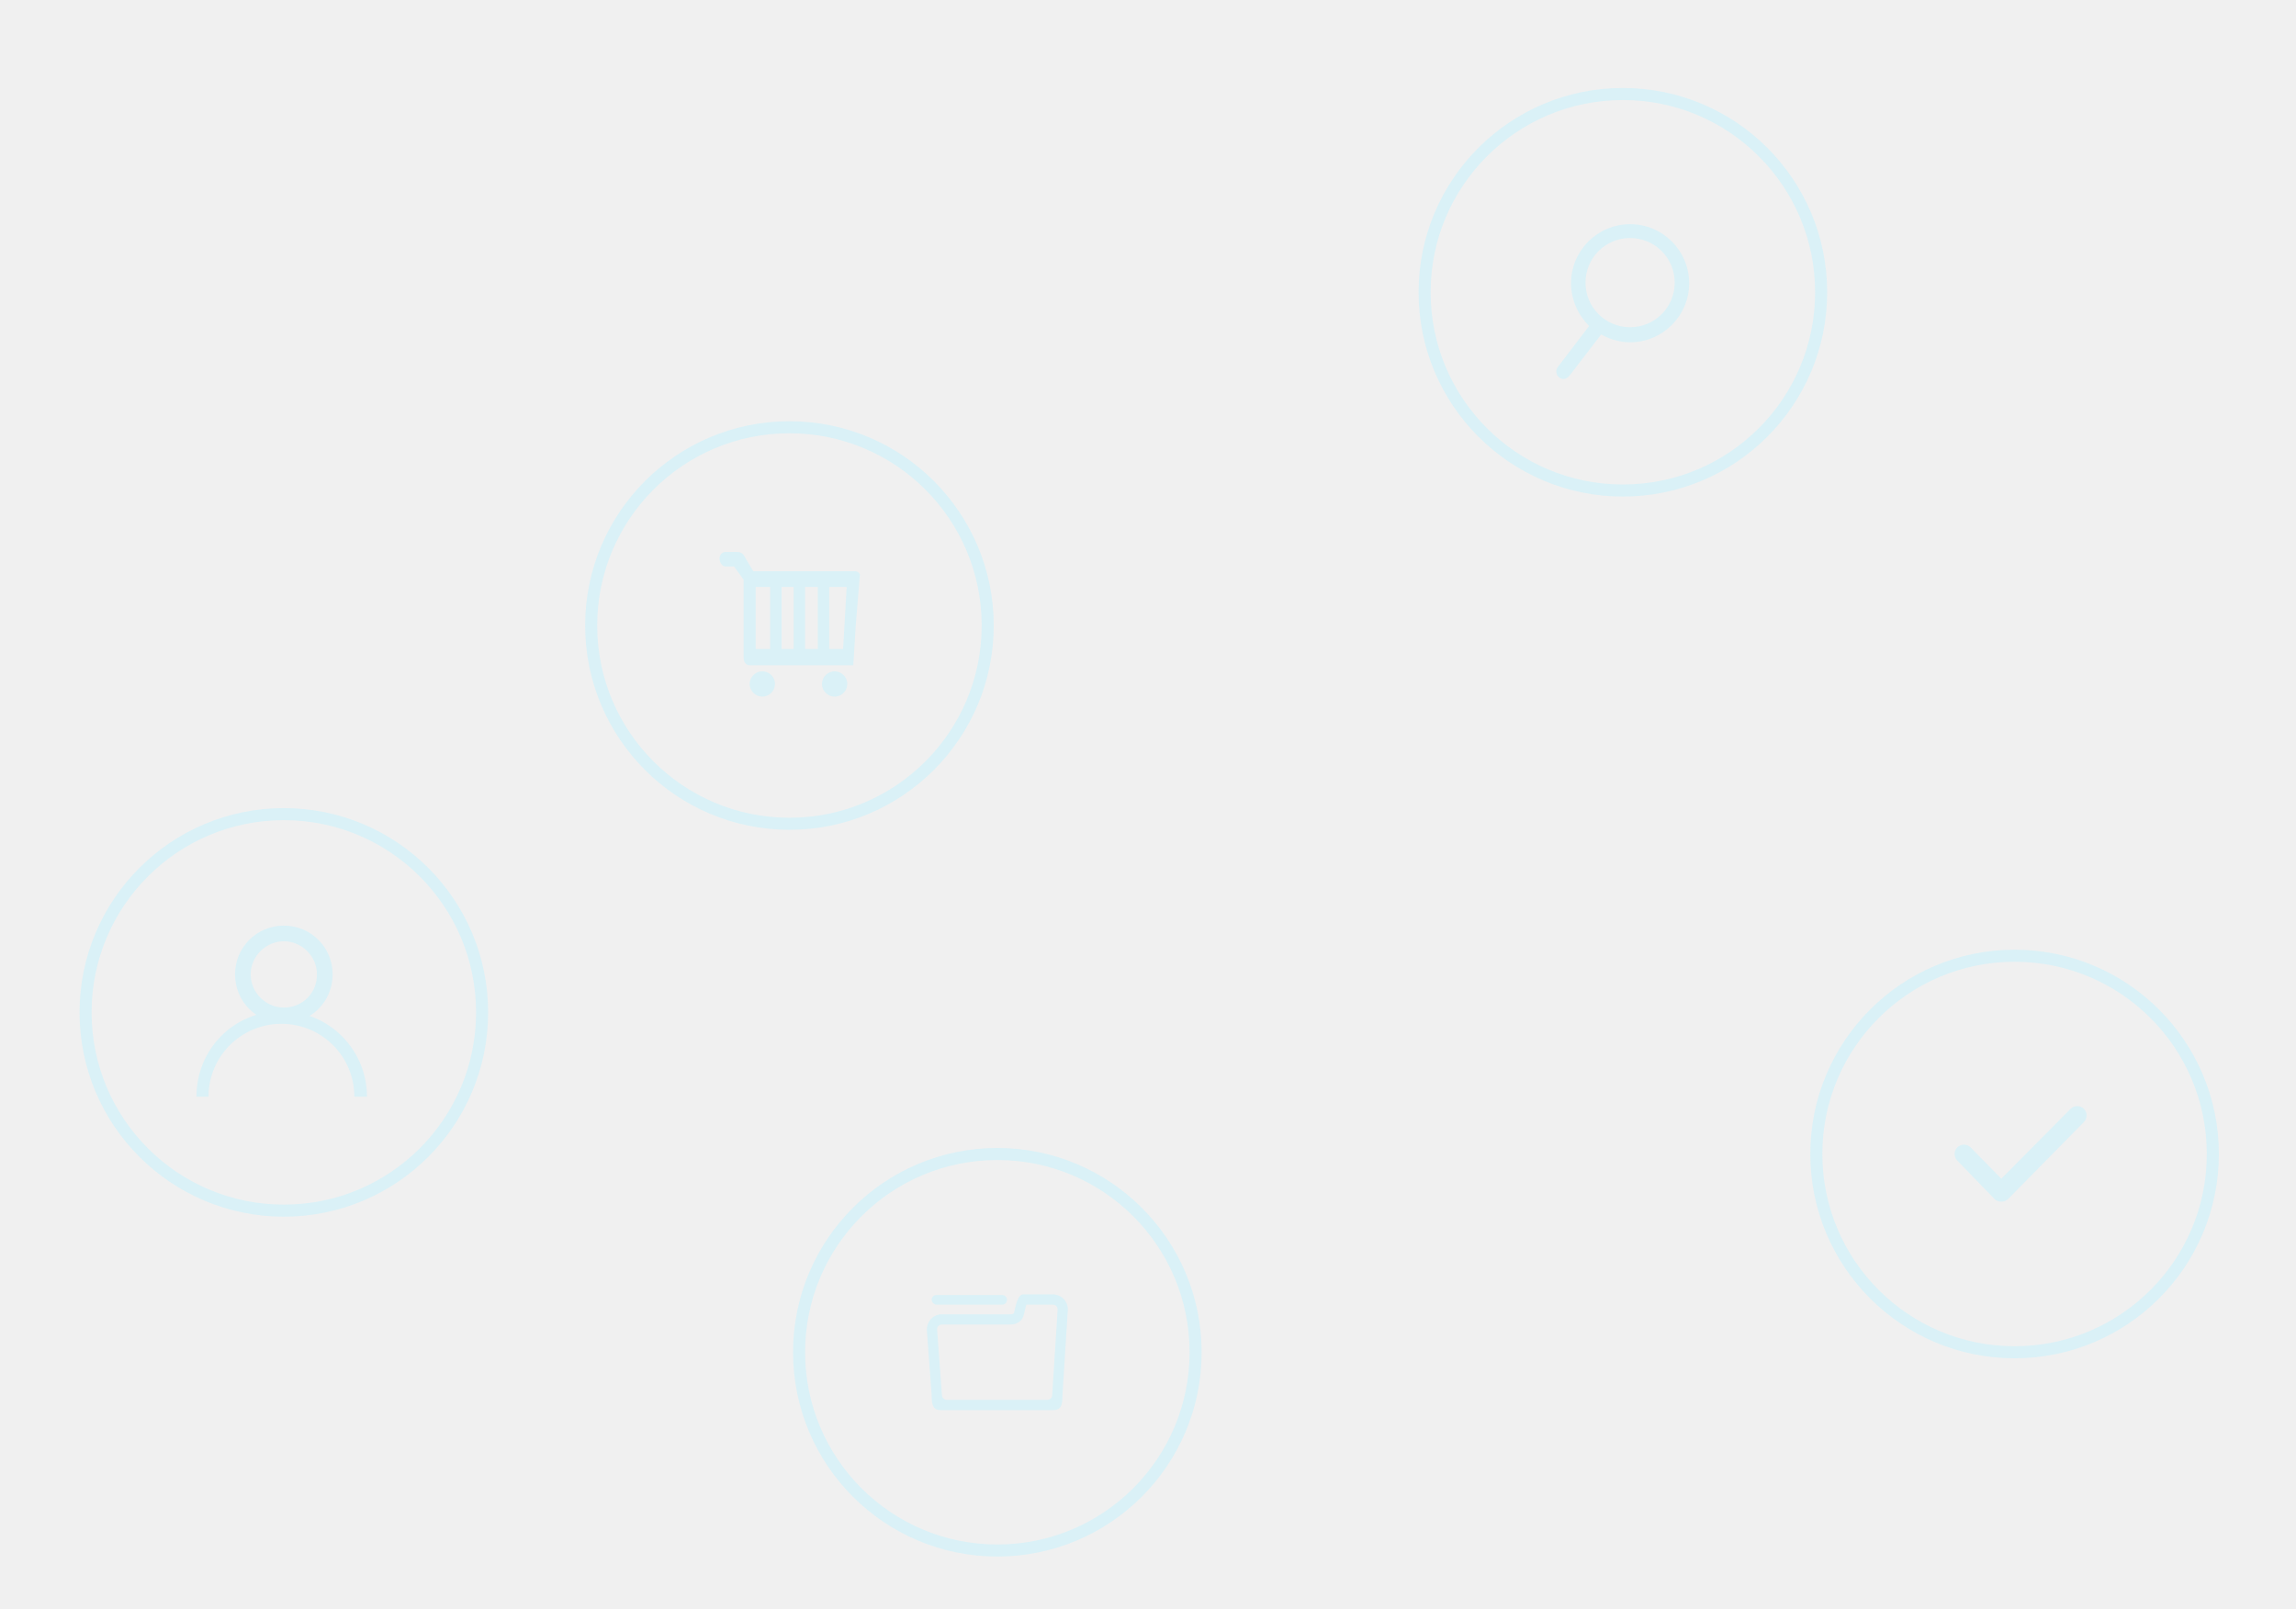
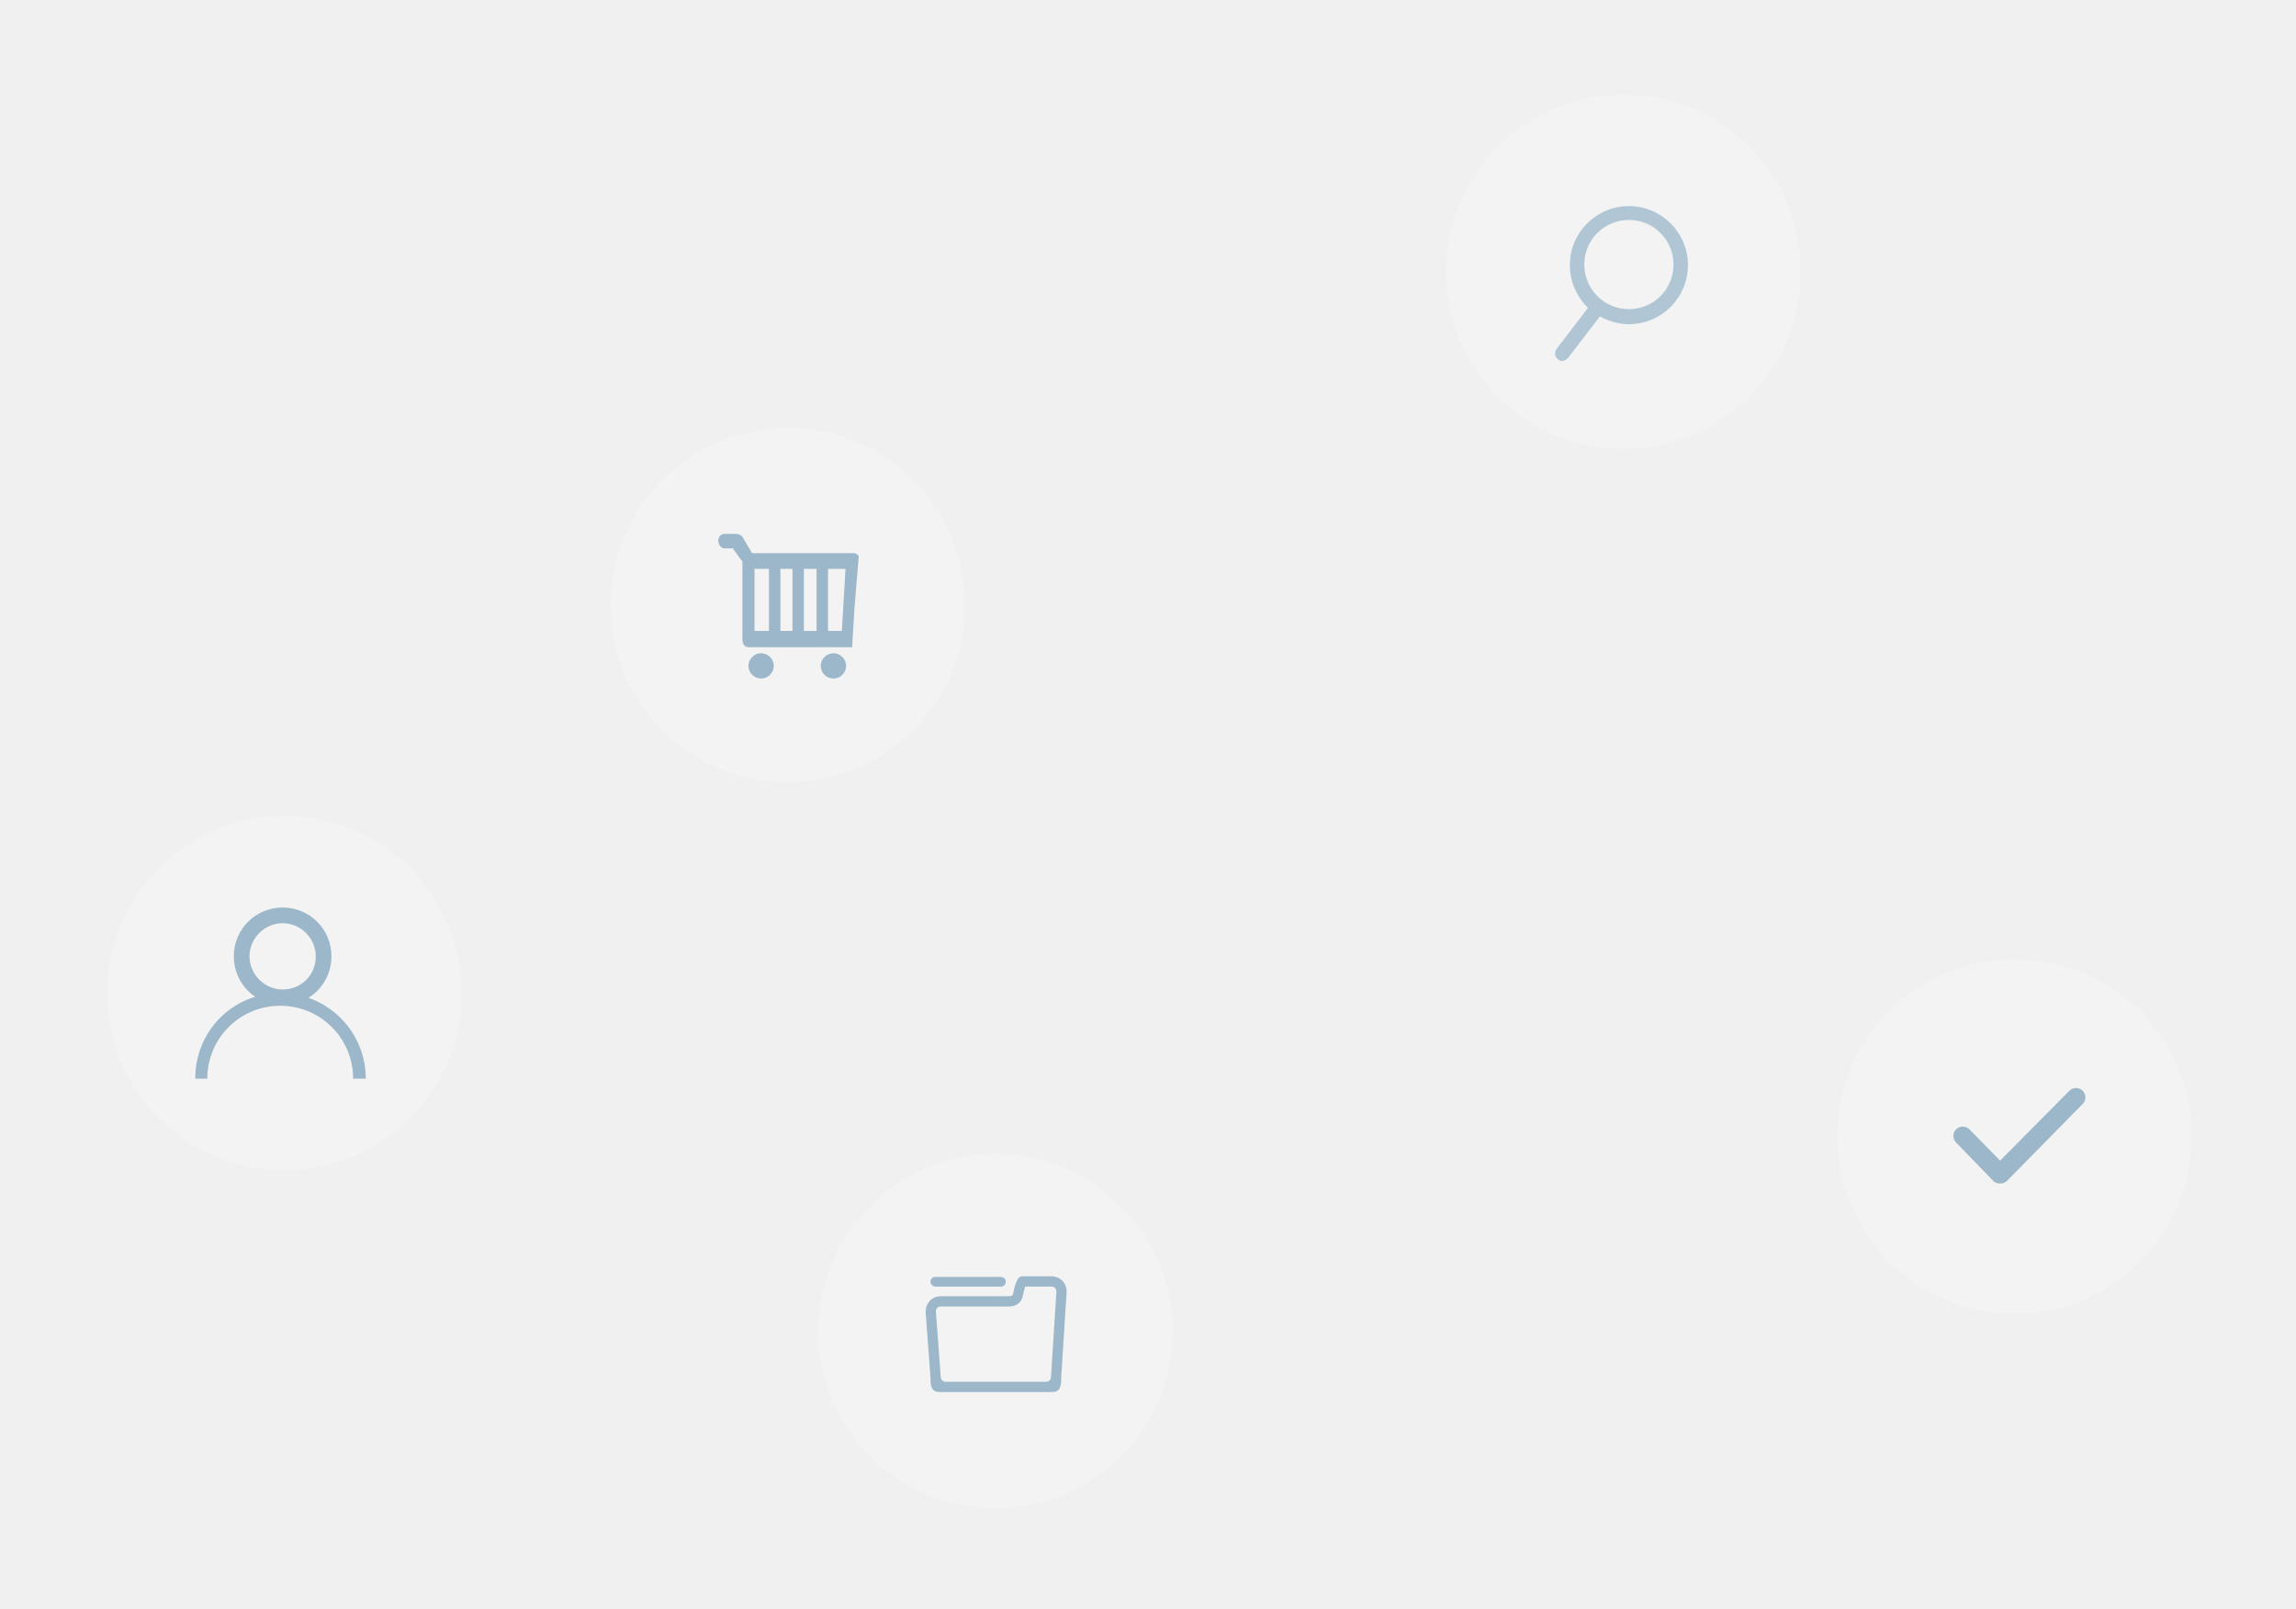
<svg xmlns="http://www.w3.org/2000/svg" version="1.1" id="图层_1" x="0px" y="0px" viewBox="-230 164.3 381 267" style="enable-background:new -230 164.3 381 267;" xml:space="preserve">
  <style type="text/css">
- 	.st0{fill:#DAF1F7;}
- 	.st1{fill:none;stroke:#DAF1F7;stroke-width:2;stroke-miterlimit:10;}
+ 	.st0{opacity:0.21;}
+ 	.st1{fill:#FFFFFF;}
+ 	.st2{fill:#9BB7C9;}
</style>
  <g>
-     <g id="XMLID_224_">
-       <path id="XMLID_226_" class="st0" d="M-52.8,381.6c0-1.4-1.1-2.5-2.5-2.5h-4.8c0,0,0,0-0.1,0s-0.2,0-0.3,0.1l0,0    c-0.1,0-0.2,0.1-0.2,0.1c-0.4,0.4-0.7,1.3-0.9,2.3c0,0.1-0.1,0.3-0.1,0.4c0,0.2-0.1,0.4-0.7,0.4c-0.1,0-0.3,0-0.4,0h-10.9    c-1.4,0-2.5,1.1-2.5,2.6l0.8,10.8c0,1.4,0.1,2.5,1.5,2.5h18.7c1.4,0,1.5-1.1,1.5-2.4L-52.8,381.6z M-55.4,395.8    c0,0.5-0.4,0.8-0.8,0.8h-16.7c-0.5,0-0.8-0.4-0.8-0.9l-0.8-10.8c0-0.5,0.4-0.8,0.8-0.8h10.9c0.1,0,0.3,0,0.4,0    c1.2,0,2.1-0.6,2.3-1.7c0-0.1,0.1-0.2,0.1-0.4c0.1-0.3,0.2-0.9,0.3-1.2h4.4c0.5,0,0.8,0.4,0.8,0.8v0.1l0,0L-55.4,395.8" />
-       <path id="XMLID_225_" class="st0" d="M-74.6,380.8h10.9c0.5,0,0.8-0.4,0.8-0.8c0-0.5-0.4-0.8-0.8-0.8h-10.9    c-0.5,0-0.8,0.4-0.8,0.8S-75,380.8-74.6,380.8L-74.6,380.8z" />
-     </g>
-     <g id="XMLID_191_">
-       <path id="XMLID_200_" class="st0" d="M-104.6,261.7h15.1l-0.6,10.3h-14.5v-2.6V261.7z M-87.3,259.6c-0.2-0.3-0.4-0.5-0.8-0.5H-105    l-1.6-2.7c-0.2-0.3-0.6-0.5-1-0.5h-2c-0.6,0-1,0.5-1,1.1s0.4,1.3,1,1.3h1.4l1.6,2.2v7.6v5.3c0,0.8,0.4,1.3,1,1.3h15.5h1.7l0.4-6.6    L-87.3,259.6 M-90.2,269.6L-90.2,269.6" />
-       <path id="XMLID_197_" class="st0" d="M-103.4,277.8L-103.4,277.8z M-105.6,277.8c0,1.2,1,2.1,2.1,2.1c1.2,0,2.1-1,2.1-2.1    c0-1.2-1-2.1-2.1-2.1C-104.6,275.7-105.6,276.6-105.6,277.8" />
-       <path id="XMLID_192_" class="st0" d="M-91.4,277.8L-91.4,277.8z M-93.6,277.8c0,1.2,1,2.1,2.1,2.1c1.2,0,2.1-1,2.1-2.1    c0-1.2-1-2.1-2.1-2.1C-92.6,275.7-93.6,276.6-93.6,277.8" />
-       <rect id="XMLID_208_" x="-102.2" y="260.3" class="st0" width="1.9" height="13.3" />
-       <rect id="XMLID_206_" x="-98.3" y="260.3" class="st0" width="1.9" height="13.3" />
-       <rect id="XMLID_207_" x="-94.3" y="260.3" class="st0" width="1.9" height="13.3" />
-     </g>
-     <g id="XMLID_137_">
-       <path id="XMLID_131_" class="st0" d="M115.8,348.3c-0.6-0.6-1.6-0.6-2.2,0l-11.5,11.6l-5.1-5.2c-0.6-0.6-1.6-0.6-2.2,0    s-0.6,1.6,0,2.2l6.2,6.4l0,0l0,0c0.1,0.1,0.2,0.2,0.3,0.2s0.1,0.1,0.2,0.1c0.2,0.1,0.4,0.1,0.6,0.1s0.4,0,0.6-0.1    c0.1,0,0.1-0.1,0.2-0.1c0.1-0.1,0.2-0.1,0.3-0.2l0,0l0,0l12.6-12.8C116.4,349.9,116.4,348.9,115.8,348.3L115.8,348.3z" />
-     </g>
-     <g id="XMLID_86_">
-       <path id="XMLID_90_" class="st0" d="M28.5,225.2c-0.4,0.5-0.3,1.3,0.2,1.7c0.2,0.2,0.5,0.3,0.7,0.3c0.4,0,0.7-0.2,1-0.5l5.3-6.9    c1.4,0.8,3.1,1.3,4.8,1.3c5.4,0,9.8-4.4,9.8-9.8c0-5.4-4.4-9.8-9.8-9.8s-9.8,4.4-9.8,9.8c0,2.8,1.2,5.3,3,7.1L28.5,225.2    L28.5,225.2z M47.9,211.2c0,4.1-3.3,7.4-7.4,7.4s-7.4-3.3-7.4-7.4c0-4.1,3.3-7.4,7.4-7.4S47.9,207.1,47.9,211.2L47.9,211.2z" />
-     </g>
-     <g id="XMLID_446_">
-       <path id="XMLID_236_" class="st0" d="M-182.9,317.9c-4.5,0-8.1,3.6-8.1,8.1s3.6,8.1,8.1,8.1s8.1-3.6,8.1-8.1    C-174.8,321.5-178.4,317.9-182.9,317.9z M-182.9,331.5c-3,0-5.5-2.5-5.5-5.5s2.5-5.5,5.5-5.5s5.5,2.5,5.5,5.5    C-177.4,329.1-179.8,331.5-182.9,331.5z" />
-       <path id="XMLID_238_" class="st0" d="M-169.1,346.3c0-7.8-6.3-14.2-14.2-14.2s-14.1,6.3-14.1,14.2h2c0-6.7,5.4-12.1,12.1-12.1    c6.7,0,12.1,5.4,12.1,12.1" />
+     <g id="XMLID_19_" class="st0">
+       <circle id="XMLID_20_" class="st1" cx="104.3" cy="352.9" r="29.4" />
    </g>
  </g>
  <g>
-     <circle id="XMLID_110_" class="st1" cx="-64.5" cy="388.7" r="32.9" />
-     <g id="XMLID_452_">
-       <circle id="XMLID_453_" class="st1" cx="-99" cy="268.1" r="32.9" />
-     </g>
-     <g id="XMLID_130_">
-       <circle id="XMLID_133_" class="st1" cx="104.3" cy="355.8" r="32.9" />
-     </g>
-     <g id="XMLID_458_">
-       <circle id="XMLID_459_" class="st1" cx="39.3" cy="212.8" r="32.9" />
-     </g>
-     <g id="XMLID_454_">
-       <circle id="XMLID_456_" class="st1" cx="-182.9" cy="332.3" r="32.9" />
+     <g id="XMLID_15_" class="st0">
+       <circle id="XMLID_16_" class="st1" cx="-64.8" cy="385.2" r="29.4" />
    </g>
  </g>
+   <g>
+     <g id="XMLID_11_" class="st0">
+       <circle id="XMLID_12_" class="st1" cx="-182.8" cy="329.1" r="29.4" />
+     </g>
+   </g>
+   <g>
+     <g id="XMLID_7_" class="st0">
+       <circle id="XMLID_8_" class="st1" cx="-99.3" cy="264.7" r="29.4" />
+     </g>
+   </g>
+   <g>
+     <g id="XMLID_224_">
+       <path id="XMLID_226_" class="st2" d="M-53,378.6c0-1.4-1.1-2.5-2.5-2.5h-4.8c0,0,0,0-0.1,0s-0.2,0-0.3,0.1l0,0    c-0.1,0-0.2,0.1-0.2,0.1c-0.4,0.4-0.7,1.3-0.9,2.3c0,0.1-0.1,0.3-0.1,0.4c0,0.2-0.1,0.4-0.7,0.4c-0.1,0-0.3,0-0.4,0h-10.9    c-1.4,0-2.5,1.1-2.5,2.6l0.8,10.8c0,1.4,0.1,2.5,1.5,2.5h18.7c1.4,0,1.5-1.1,1.5-2.4L-53,378.6z M-55.6,392.8    c0,0.5-0.4,0.8-0.8,0.8h-16.7c-0.5,0-0.8-0.4-0.8-0.9l-0.8-10.8c0-0.5,0.4-0.8,0.8-0.8H-63c0.1,0,0.3,0,0.4,0    c1.2,0,2.1-0.6,2.3-1.7c0-0.1,0.1-0.2,0.1-0.4c0.1-0.3,0.2-0.9,0.3-1.2h4.4c0.5,0,0.8,0.4,0.8,0.8v0.1l0,0L-55.6,392.8" />
+       <path id="XMLID_225_" class="st2" d="M-74.8,377.8h10.9c0.5,0,0.8-0.4,0.8-0.8c0-0.5-0.4-0.8-0.8-0.8h-10.9    c-0.5,0-0.8,0.4-0.8,0.8S-75.2,377.8-74.8,377.8L-74.8,377.8z" />
+     </g>
+     <g id="XMLID_191_">
+       <path id="XMLID_200_" class="st2" d="M-104.8,258.7h15.1l-0.6,10.3h-14.5v-2.6V258.7z M-87.5,256.6c-0.2-0.3-0.4-0.5-0.8-0.5    h-16.9l-1.6-2.7c-0.2-0.3-0.6-0.5-1-0.5h-2c-0.6,0-1,0.5-1,1.1s0.4,1.3,1,1.3h1.4l1.6,2.2v7.6v5.3c0,0.8,0.4,1.3,1,1.3h15.5h1.7    l0.4-6.6L-87.5,256.6 M-90.4,266.6L-90.4,266.6" />
+       <path id="XMLID_197_" class="st2" d="M-103.6,274.8L-103.6,274.8z M-105.8,274.8c0,1.2,1,2.1,2.1,2.1c1.2,0,2.1-1,2.1-2.1    c0-1.2-1-2.1-2.1-2.1C-104.8,272.7-105.8,273.6-105.8,274.8" />
+       <path id="XMLID_192_" class="st2" d="M-91.6,274.8L-91.6,274.8z M-93.8,274.8c0,1.2,1,2.1,2.1,2.1c1.2,0,2.1-1,2.1-2.1    c0-1.2-1-2.1-2.1-2.1C-92.8,272.7-93.8,273.6-93.8,274.8" />
+       <rect id="XMLID_208_" x="-102.4" y="257.3" class="st2" width="1.9" height="13.3" />
+       <rect id="XMLID_206_" x="-98.5" y="257.3" class="st2" width="1.9" height="13.3" />
+       <rect id="XMLID_207_" x="-94.5" y="257.3" class="st2" width="1.9" height="13.3" />
+     </g>
+     <g id="XMLID_137_">
+       <path id="XMLID_131_" class="st2" d="M115.6,345.3c-0.6-0.6-1.6-0.6-2.2,0l-11.5,11.6l-5.1-5.2c-0.6-0.6-1.6-0.6-2.2,0    s-0.6,1.6,0,2.2l6.2,6.4l0,0l0,0c0.1,0.1,0.2,0.2,0.3,0.2s0.1,0.1,0.2,0.1c0.2,0.1,0.4,0.1,0.6,0.1s0.4,0,0.6-0.1    c0.1,0,0.1-0.1,0.2-0.1c0.1-0.1,0.2-0.1,0.3-0.2l0,0l0,0l12.6-12.8C116.2,346.9,116.2,345.9,115.6,345.3L115.6,345.3z" />
+     </g>
+     <g id="XMLID_86_">
+       <path id="XMLID_90_" class="st2" d="M28.3,222.2c-0.4,0.5-0.3,1.3,0.2,1.7c0.2,0.2,0.5,0.3,0.7,0.3c0.4,0,0.7-0.2,1-0.5l5.3-6.9    c1.4,0.8,3.1,1.3,4.8,1.3c5.4,0,9.8-4.4,9.8-9.8c0-5.4-4.4-9.8-9.8-9.8s-9.8,4.4-9.8,9.8c0,2.8,1.2,5.3,3,7.1L28.3,222.2    L28.3,222.2z M47.7,208.2c0,4.1-3.3,7.4-7.4,7.4s-7.4-3.3-7.4-7.4c0-4.1,3.3-7.4,7.4-7.4S47.7,204.1,47.7,208.2L47.7,208.2z" />
+     </g>
+     <g id="XMLID_446_">
+       <path id="XMLID_236_" class="st2" d="M-183.1,314.9c-4.5,0-8.1,3.6-8.1,8.1s3.6,8.1,8.1,8.1s8.1-3.6,8.1-8.1    C-175,318.5-178.6,314.9-183.1,314.9z M-183.1,328.5c-3,0-5.5-2.5-5.5-5.5s2.5-5.5,5.5-5.5s5.5,2.5,5.5,5.5    C-177.6,326.1-180,328.5-183.1,328.5z" />
+       <path id="XMLID_238_" class="st2" d="M-169.3,343.3c0-7.8-6.3-14.2-14.2-14.2s-14.1,6.3-14.1,14.2h2c0-6.7,5.4-12.1,12.1-12.1    c6.7,0,12.1,5.4,12.1,12.1" />
+     </g>
+   </g>
+   <g id="XMLID_1_" class="st0">
+     <circle id="XMLID_2_" class="st1" cx="39.4" cy="209.4" r="29.4" />
+   </g>
</svg>
